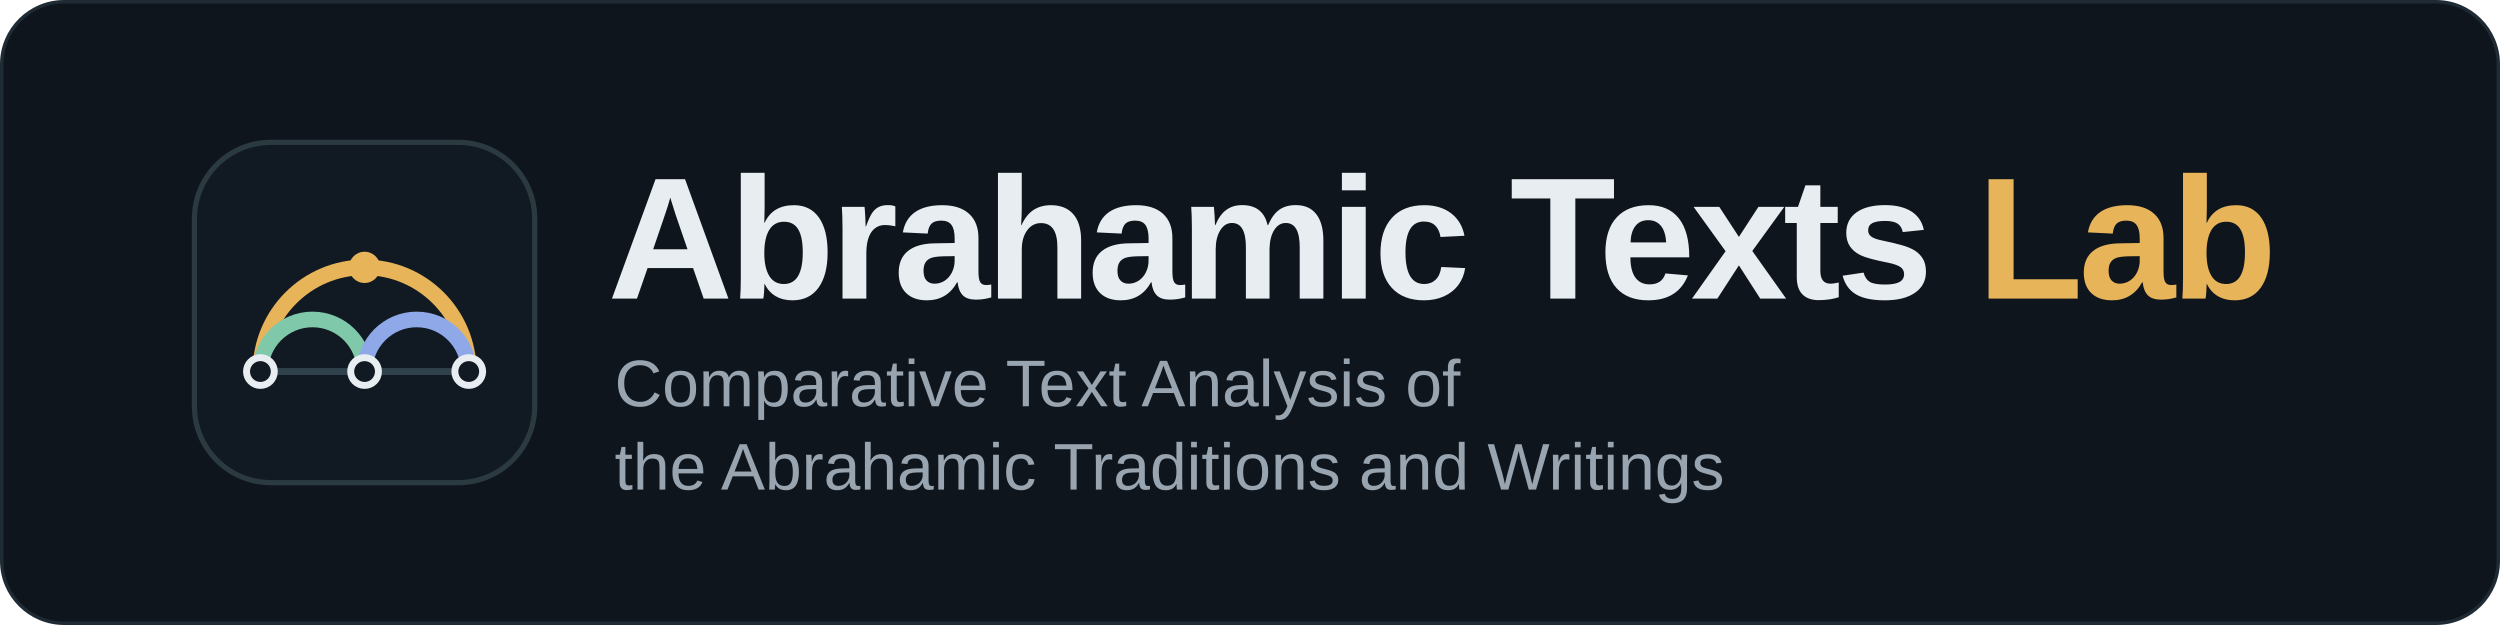
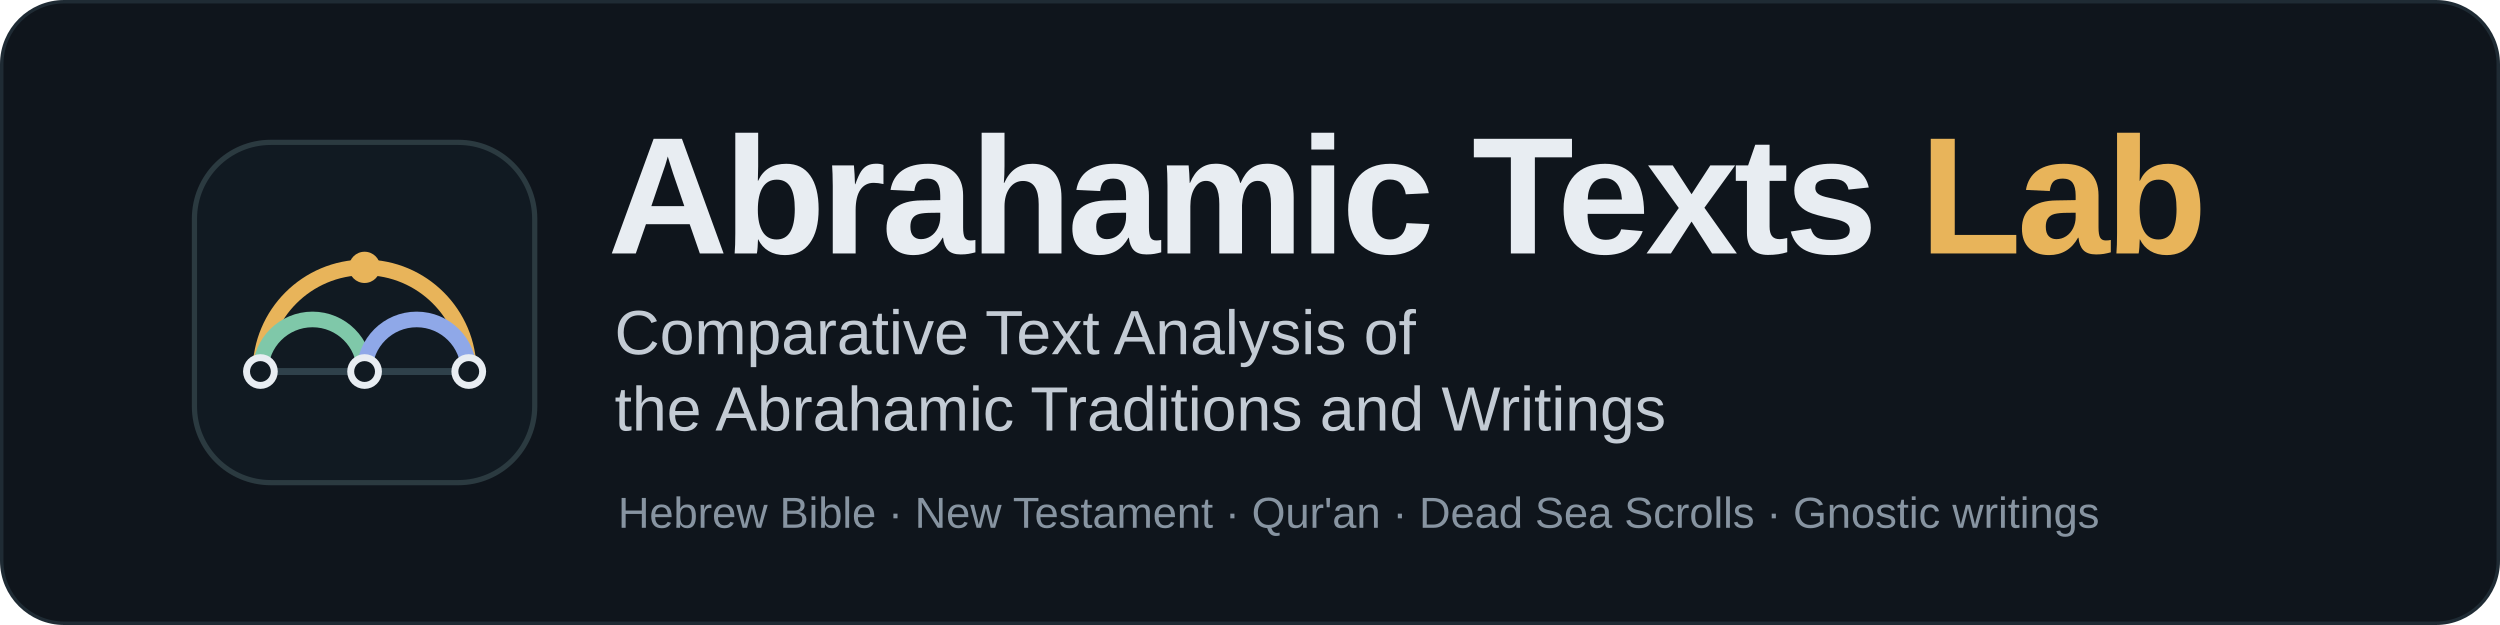
<svg xmlns="http://www.w3.org/2000/svg" viewBox="0 0 1440 360" width="1440" height="360" role="img" aria-labelledby="t d">
  <rect x="1" y="1" width="1438" height="358" rx="36" fill="#0f151c" stroke="#1f2b34" stroke-width="2" />
  <g transform="translate(110 80)">
    <rect x="2" y="2" width="196" height="196" rx="44" fill="#111a22" stroke="#2b3a40" stroke-width="3" />
    <g transform="translate(0 -16)">
      <line x1="32" y1="150" x2="168" y2="150" stroke="#2f414b" stroke-width="4" stroke-linecap="round" />
      <path d="M40 150 A60 60 0 0 1 160 150" fill="none" stroke="#e8b45a" stroke-width="9" stroke-linecap="round" />
      <path d="M40 150 A30 30 0 0 1 100 150" fill="none" stroke="#7fc8a9" stroke-width="9" stroke-linecap="round" />
      <path d="M100 150 A30 30 0 0 1 160 150" fill="none" stroke="#8fa8e8" stroke-width="9" stroke-linecap="round" />
      <circle cx="40" cy="150" r="8" fill="#111a22" stroke="#e8edf2" stroke-width="4" />
      <circle cx="100" cy="150" r="8" fill="#111a22" stroke="#e8edf2" stroke-width="4" />
      <circle cx="160" cy="150" r="8" fill="#111a22" stroke="#e8edf2" stroke-width="4" />
      <circle cx="100" cy="90" r="9" fill="#e8b45a" />
    </g>
  </g>
  <g font-family="-apple-system, 'Segoe UI', 'Helvetica Neue', Arial, sans-serif">
-     <text x="350" y="172" font-size="100" font-weight="700" letter-spacing="-2.5" fill="#e8edf2">Abrahamic Texts <tspan fill="#e8b45a">Lab</tspan>
+     <text x="350" y="146" font-size="96" font-weight="700" letter-spacing="-2.5" fill="#e8edf2">Abrahamic Texts <tspan fill="#e8b45a">Lab</tspan>
    </text>
-     <text x="354" y="234" font-size="38" font-weight="500" fill="#98a4b0">Comparative Text Analysis of</text>
-     <text x="354" y="282" font-size="38" font-weight="500" fill="#98a4b0">the Abrahamic Traditions and Writings</text>
+     <text x="354" y="204" font-size="36" font-weight="500" fill="#c3cbd4">Comparative Text Analysis of</text>
+     <text x="354" y="248" font-size="36" font-weight="500" fill="#c3cbd4">the Abrahamic Traditions and Writings</text>
+     <text x="356" y="304" font-size="25" font-weight="500" fill="#8794a1">Hebrew Bible · New Testament · Qur'an · Dead Sea Scrolls · Gnostic writings</text>
  </g>
</svg>
